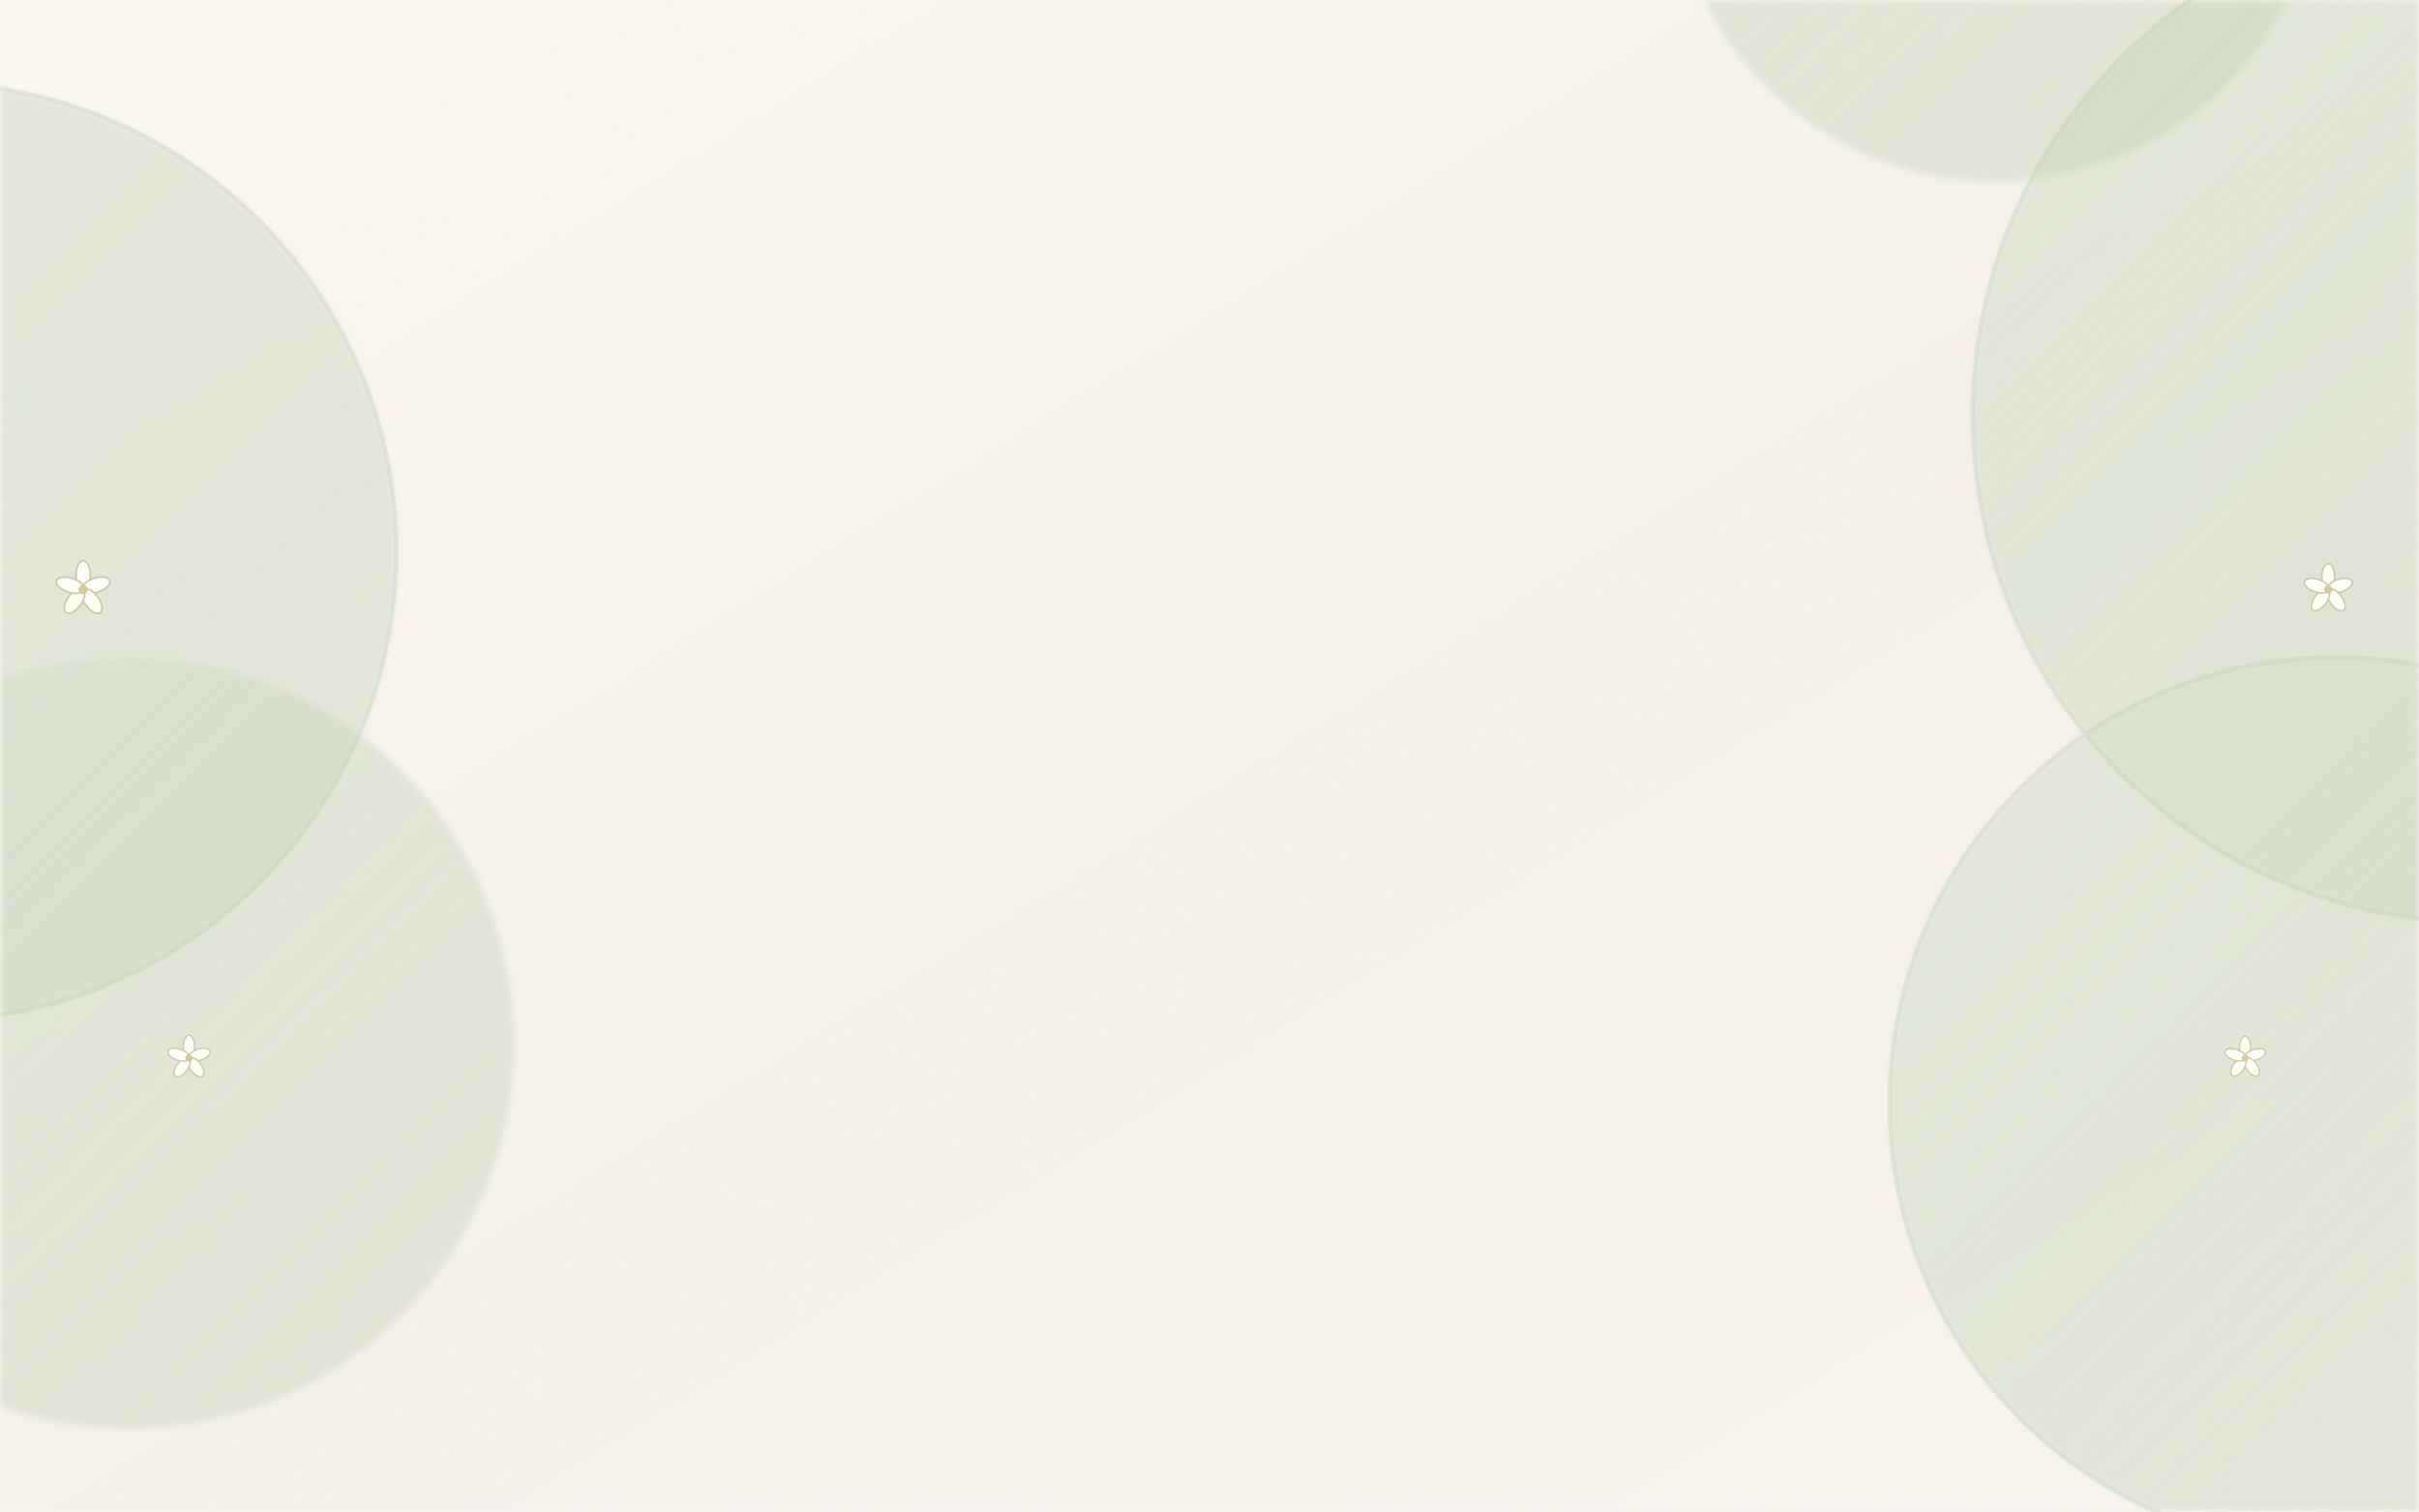
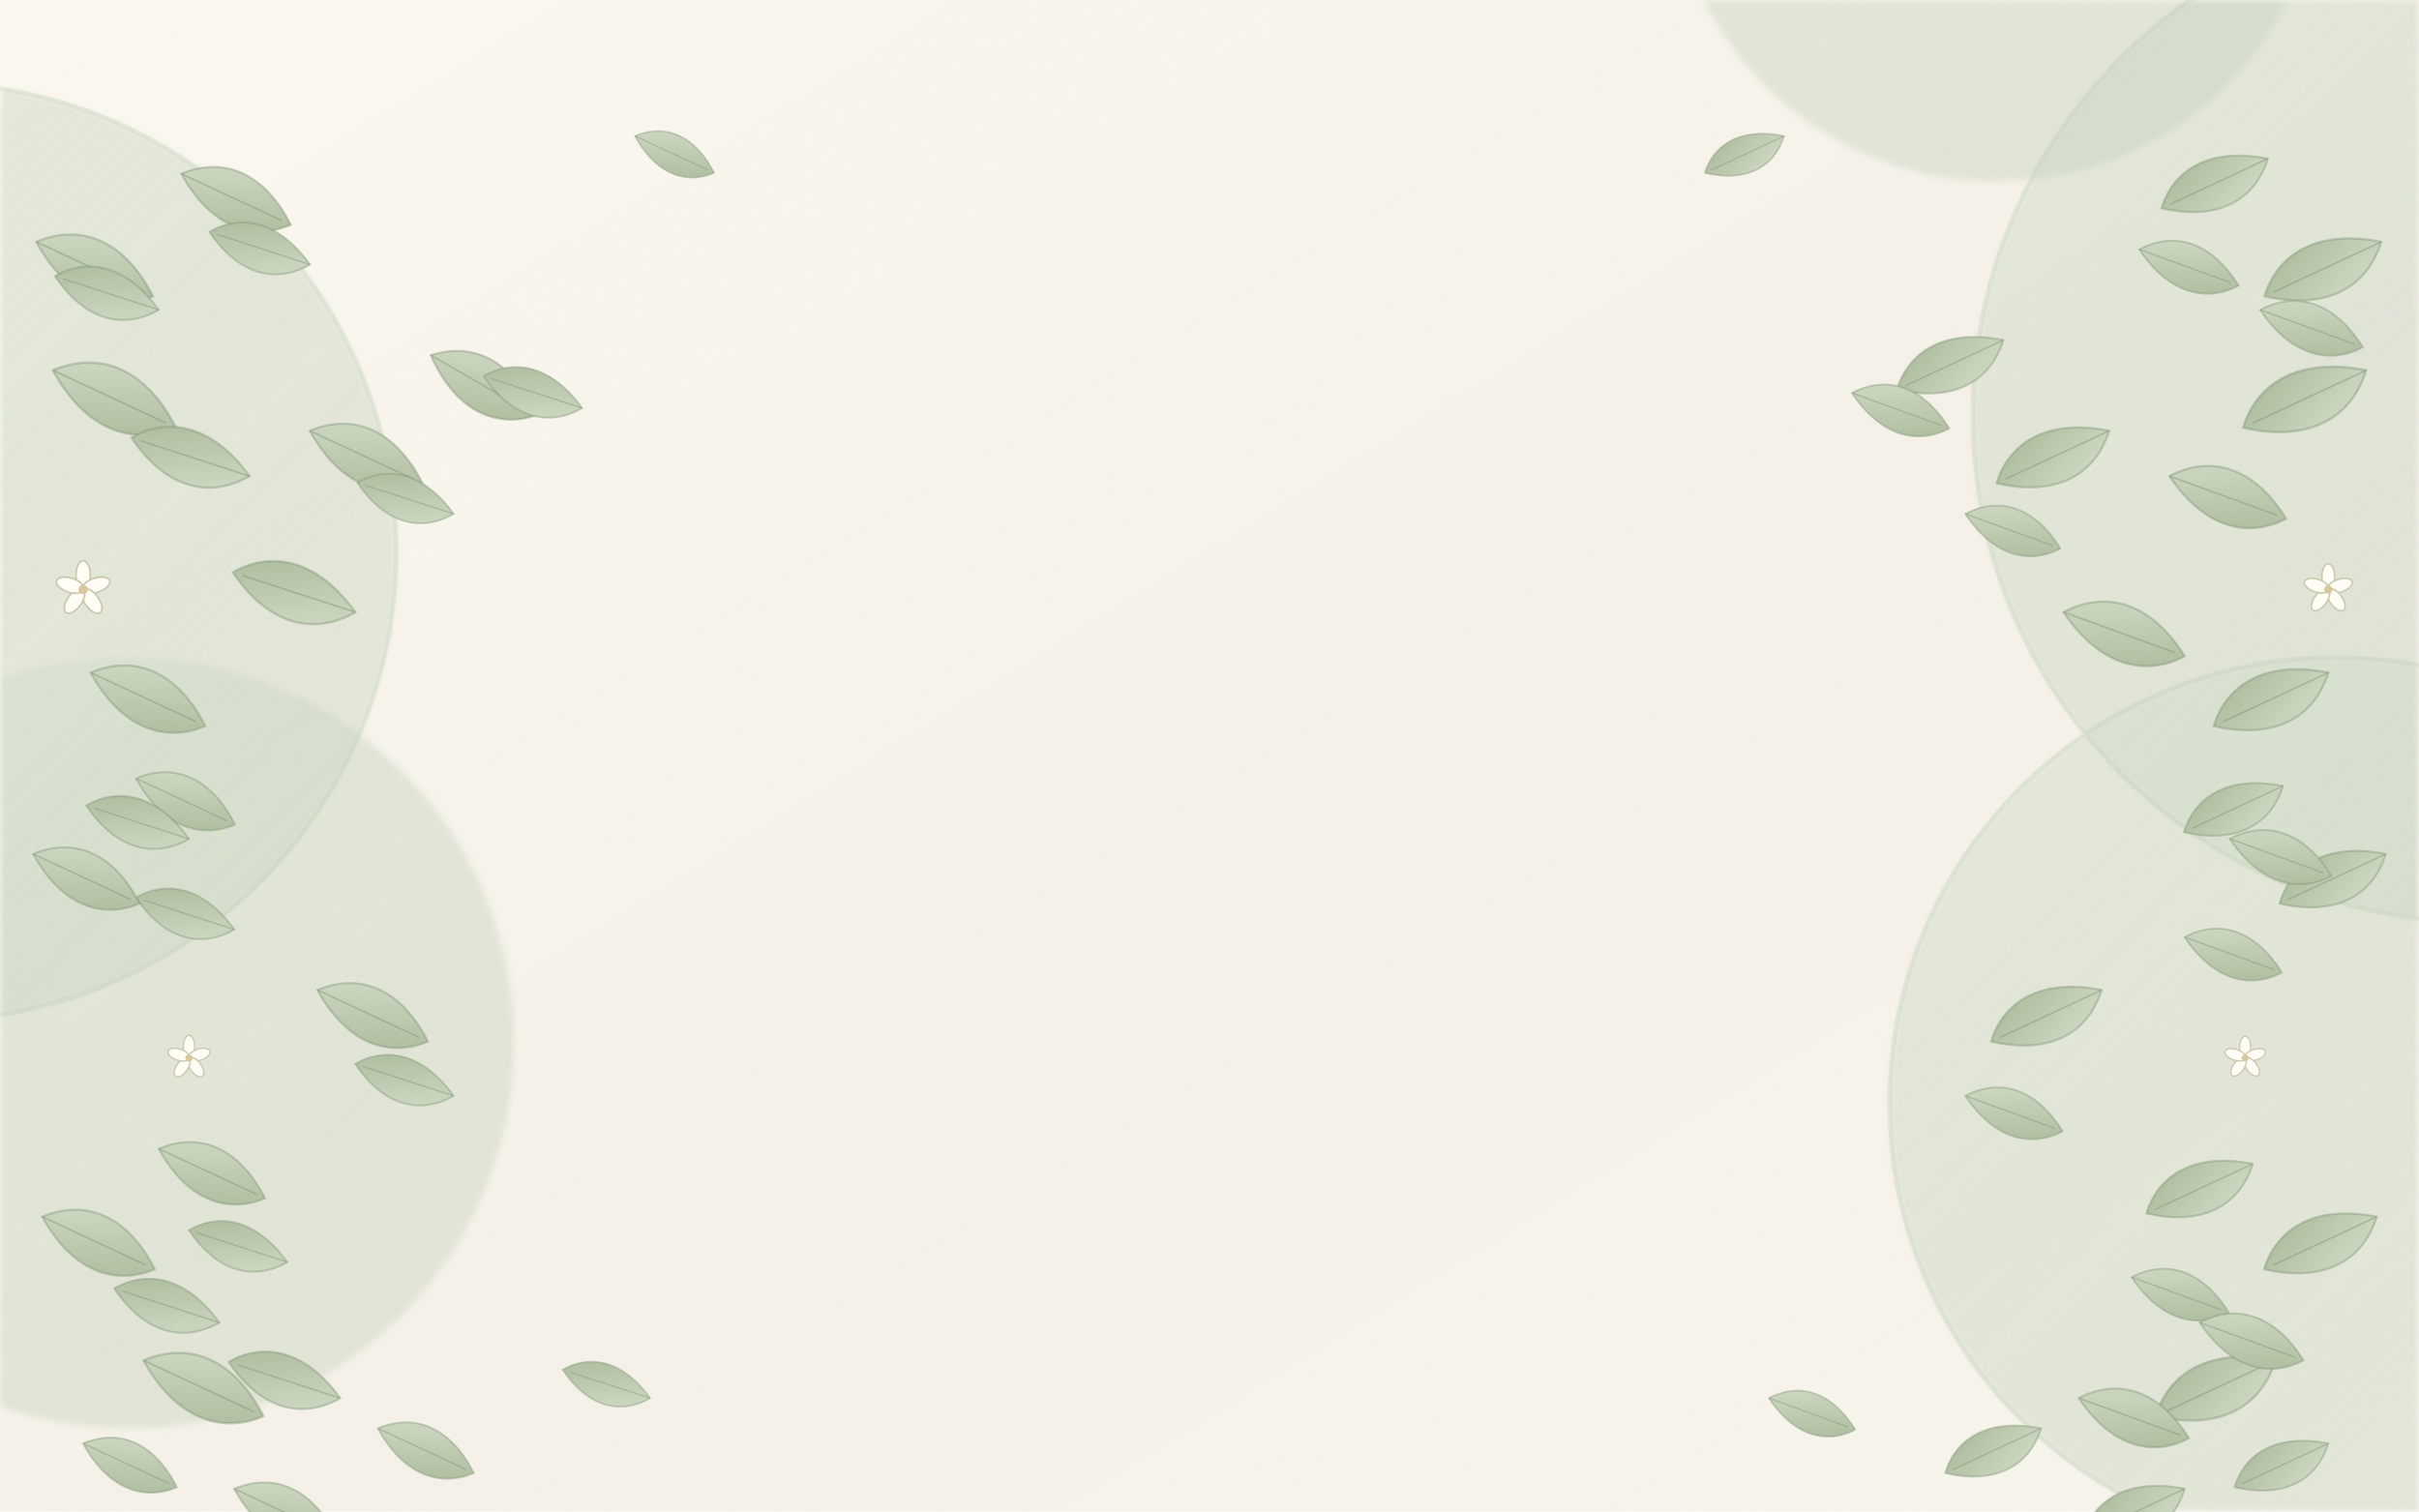
<svg xmlns="http://www.w3.org/2000/svg" viewBox="0 0 1600 1000">
  <defs>
    <linearGradient id="paper" x1="0" y1="0" x2="1" y2="1">
      <stop stop-color="#fbf8f0" />
      <stop offset=".55" stop-color="#f5f1e8" />
      <stop offset="1" stop-color="#f8f5ed" />
    </linearGradient>
    <linearGradient id="leaf-fill" x1="0" y1="0" x2="1" y2="1">
      <stop stop-color="#a9b99a" />
      <stop offset="1" stop-color="#d3ddc7" />
    </linearGradient>
    <linearGradient id="sage" x1="0" y1="0" x2="1" y2="1">
      <stop stop-color="#dce5d4" stop-opacity=".68" />
      <stop offset="1" stop-color="#b9c9b1" stop-opacity=".3" />
    </linearGradient>
    <filter id="soft">
      <feGaussianBlur stdDeviation="2.2" />
    </filter>
    <filter id="grain">
      <feTurbulence type="fractalNoise" baseFrequency=".72" numOctaves="2" seed="8" />
      <feColorMatrix values="0 0 0 0 .55 0 0 0 0 .54 0 0 0 0 .45 0 0 0 .1 0" />
    </filter>
-     <g id="leaf-fill">
+     <g id="leaf-shape">
      <path d="M0 0 C-34 -25 -61 -17 -76 0 C-48 22 -20 22 0 0Z" fill="url(#leaf-fill)" stroke="#829779" stroke-opacity=".42" stroke-width="1.4" />
      <path d="M-70 0Q-35 0 0 0" fill="none" stroke="#829779" stroke-opacity=".48" stroke-width="1" />
    </g>
    <g id="flower" fill="#fffdf5" stroke="#c9c9ad" stroke-width="1.2">
      <ellipse cy="-10" rx="5" ry="10" />
      <ellipse cx="9" cy="-3" rx="5" ry="10" transform="rotate(72 9 -3)" />
      <ellipse cx="6" cy="8" rx="5" ry="10" transform="rotate(144 6 8)" />
      <ellipse cx="-6" cy="8" rx="5" ry="10" transform="rotate(216 -6 8)" />
      <ellipse cx="-9" cy="-3" rx="5" ry="10" transform="rotate(288 -9 -3)" />
      <circle r="3.2" fill="#d8c89b" stroke="none" />
    </g>
  </defs>
  <rect width="1600" height="1000" fill="url(#paper)" />
  <g fill="url(#sage)" filter="url(#soft)">
    <circle cx="-48" cy="365" r="310" />
    <circle cx="85" cy="690" r="255" />
    <circle cx="1640" cy="275" r="335" />
    <circle cx="1545" cy="730" r="295" />
    <circle cx="1320" cy="-95" r="215" />
  </g>
  <g fill="none" stroke="#bdcbb2" stroke-width="3" opacity=".3">
    <circle cx="-48" cy="365" r="310" />
    <circle cx="1640" cy="275" r="335" />
    <circle cx="1545" cy="730" r="295" />
  </g>
  <g>
    <use href="#leaf-shape" transform="translate(120 115) rotate(205) scale(1.05)" />
    <use href="#leaf-shape" transform="translate(205 175) rotate(18) scale(.92)" />
    <use href="#leaf-shape" transform="translate(285 235) rotate(210) scale(1.05)" />
    <use href="#leaf-shape" transform="translate(385 270) rotate(18) scale(.9)" />
    <use href="#leaf-shape" transform="translate(1500 105) rotate(-25) scale(1.02)" />
    <use href="#leaf-shape" transform="translate(1415 165) rotate(200) scale(.92)" />
    <use href="#leaf-shape" transform="translate(1325 225) rotate(-25) scale(1.02)" />
    <use href="#leaf-shape" transform="translate(1225 260) rotate(200) scale(.9)" />
    <use href="#leaf-shape" transform="translate(90 515) rotate(205) scale(.95)" />
    <use href="#leaf-shape" transform="translate(155 615) rotate(18) scale(.9)" />
    <use href="#leaf-shape" transform="translate(105 760) rotate(205) scale(1.02)" />
    <use href="#leaf-shape" transform="translate(190 835) rotate(18) scale(.9)" />
    <use href="#leaf-shape" transform="translate(1510 520) rotate(-25) scale(.95)" />
    <use href="#leaf-shape" transform="translate(1445 620) rotate(200) scale(.9)" />
    <use href="#leaf-shape" transform="translate(1490 770) rotate(-25) scale(1.02)" />
    <use href="#leaf-shape" transform="translate(1410 845) rotate(200) scale(.9)" />
    <use href="#leaf-shape" transform="translate(55 955) rotate(205) scale(.9)" />
    <use href="#leaf-shape" transform="translate(1540 955) rotate(-25) scale(.9)" />
  </g>
  <g>
    <use href="#leaf-shape" transform="translate(35 245) rotate(205) scale(1.18)" />
    <use href="#leaf-shape" transform="translate(165 315) rotate(18) scale(1.08)" />
    <use href="#leaf-shape" transform="translate(60 445) rotate(205) scale(1.1)" />
    <use href="#leaf-shape" transform="translate(235 405) rotate(18) scale(1.12)" />
    <use href="#leaf-shape" transform="translate(95 900) rotate(205) scale(1.15)" />
    <use href="#leaf-shape" transform="translate(225 925) rotate(18) scale(1.02)" />
    <use href="#leaf-shape" transform="translate(155 985) rotate(205) scale(.98)" />
    <use href="#leaf-shape" transform="translate(1565 245) rotate(-25) scale(1.18)" />
    <use href="#leaf-shape" transform="translate(1435 315) rotate(200) scale(1.08)" />
    <use href="#leaf-shape" transform="translate(1540 445) rotate(-25) scale(1.1)" />
    <use href="#leaf-shape" transform="translate(1365 405) rotate(200) scale(1.12)" />
    <use href="#leaf-shape" transform="translate(1505 900) rotate(-25) scale(1.15)" />
    <use href="#leaf-shape" transform="translate(1375 925) rotate(200) scale(1.02)" />
    <use href="#leaf-shape" transform="translate(1445 985) rotate(-25) scale(.98)" />
  </g>
  <g>
    <use href="#leaf-shape" transform="translate(24 160) rotate(205) scale(1.12)" />
    <use href="#leaf-shape" transform="translate(105 205) rotate(18) scale(0.95)" />
    <use href="#leaf-shape" transform="translate(205 285) rotate(205) scale(1.08)" />
    <use href="#leaf-shape" transform="translate(300 340) rotate(18) scale(0.88)" />
    <use href="#leaf-shape" transform="translate(22 565) rotate(205) scale(1.02)" />
    <use href="#leaf-shape" transform="translate(125 555) rotate(18) scale(0.94)" />
    <use href="#leaf-shape" transform="translate(210 655) rotate(205) scale(1.06)" />
    <use href="#leaf-shape" transform="translate(300 725) rotate(18) scale(0.9)" />
    <use href="#leaf-shape" transform="translate(28 805) rotate(205) scale(1.08)" />
    <use href="#leaf-shape" transform="translate(145 875) rotate(18) scale(0.96)" />
    <use href="#leaf-shape" transform="translate(250 945) rotate(205) scale(0.92)" />
    <use href="#leaf-shape" transform="translate(1575 160) rotate(-25) scale(1.12)" />
    <use href="#leaf-shape" transform="translate(1495 205) rotate(200) scale(0.95)" />
    <use href="#leaf-shape" transform="translate(1395 285) rotate(-25) scale(1.08)" />
    <use href="#leaf-shape" transform="translate(1300 340) rotate(200) scale(0.88)" />
    <use href="#leaf-shape" transform="translate(1578 565) rotate(-25) scale(1.02)" />
    <use href="#leaf-shape" transform="translate(1475 555) rotate(200) scale(0.94)" />
    <use href="#leaf-shape" transform="translate(1390 655) rotate(-25) scale(1.06)" />
    <use href="#leaf-shape" transform="translate(1300 725) rotate(200) scale(0.9)" />
    <use href="#leaf-shape" transform="translate(1572 805) rotate(-25) scale(1.08)" />
    <use href="#leaf-shape" transform="translate(1455 875) rotate(200) scale(0.96)" />
    <use href="#leaf-shape" transform="translate(1350 945) rotate(-25) scale(0.92)" />
    <use href="#leaf-shape" transform="translate(420 90) rotate(205) scale(0.76)" />
    <use href="#leaf-shape" transform="translate(1180 90) rotate(-25) scale(0.76)" />
    <use href="#leaf-shape" transform="translate(430 925) rotate(18) scale(0.8)" />
    <use href="#leaf-shape" transform="translate(1170 925) rotate(200) scale(0.8)" />
  </g>
  <g>
    <use href="#flower" transform="translate(55 390) scale(.95)" />
    <use href="#flower" transform="translate(125 700) scale(.75)" />
    <use href="#flower" transform="translate(1540 390) scale(.85)" />
    <use href="#flower" transform="translate(1485 700) scale(.72)" />
  </g>
  <rect width="1600" height="1000" filter="url(#grain)" opacity=".15" />
</svg>
